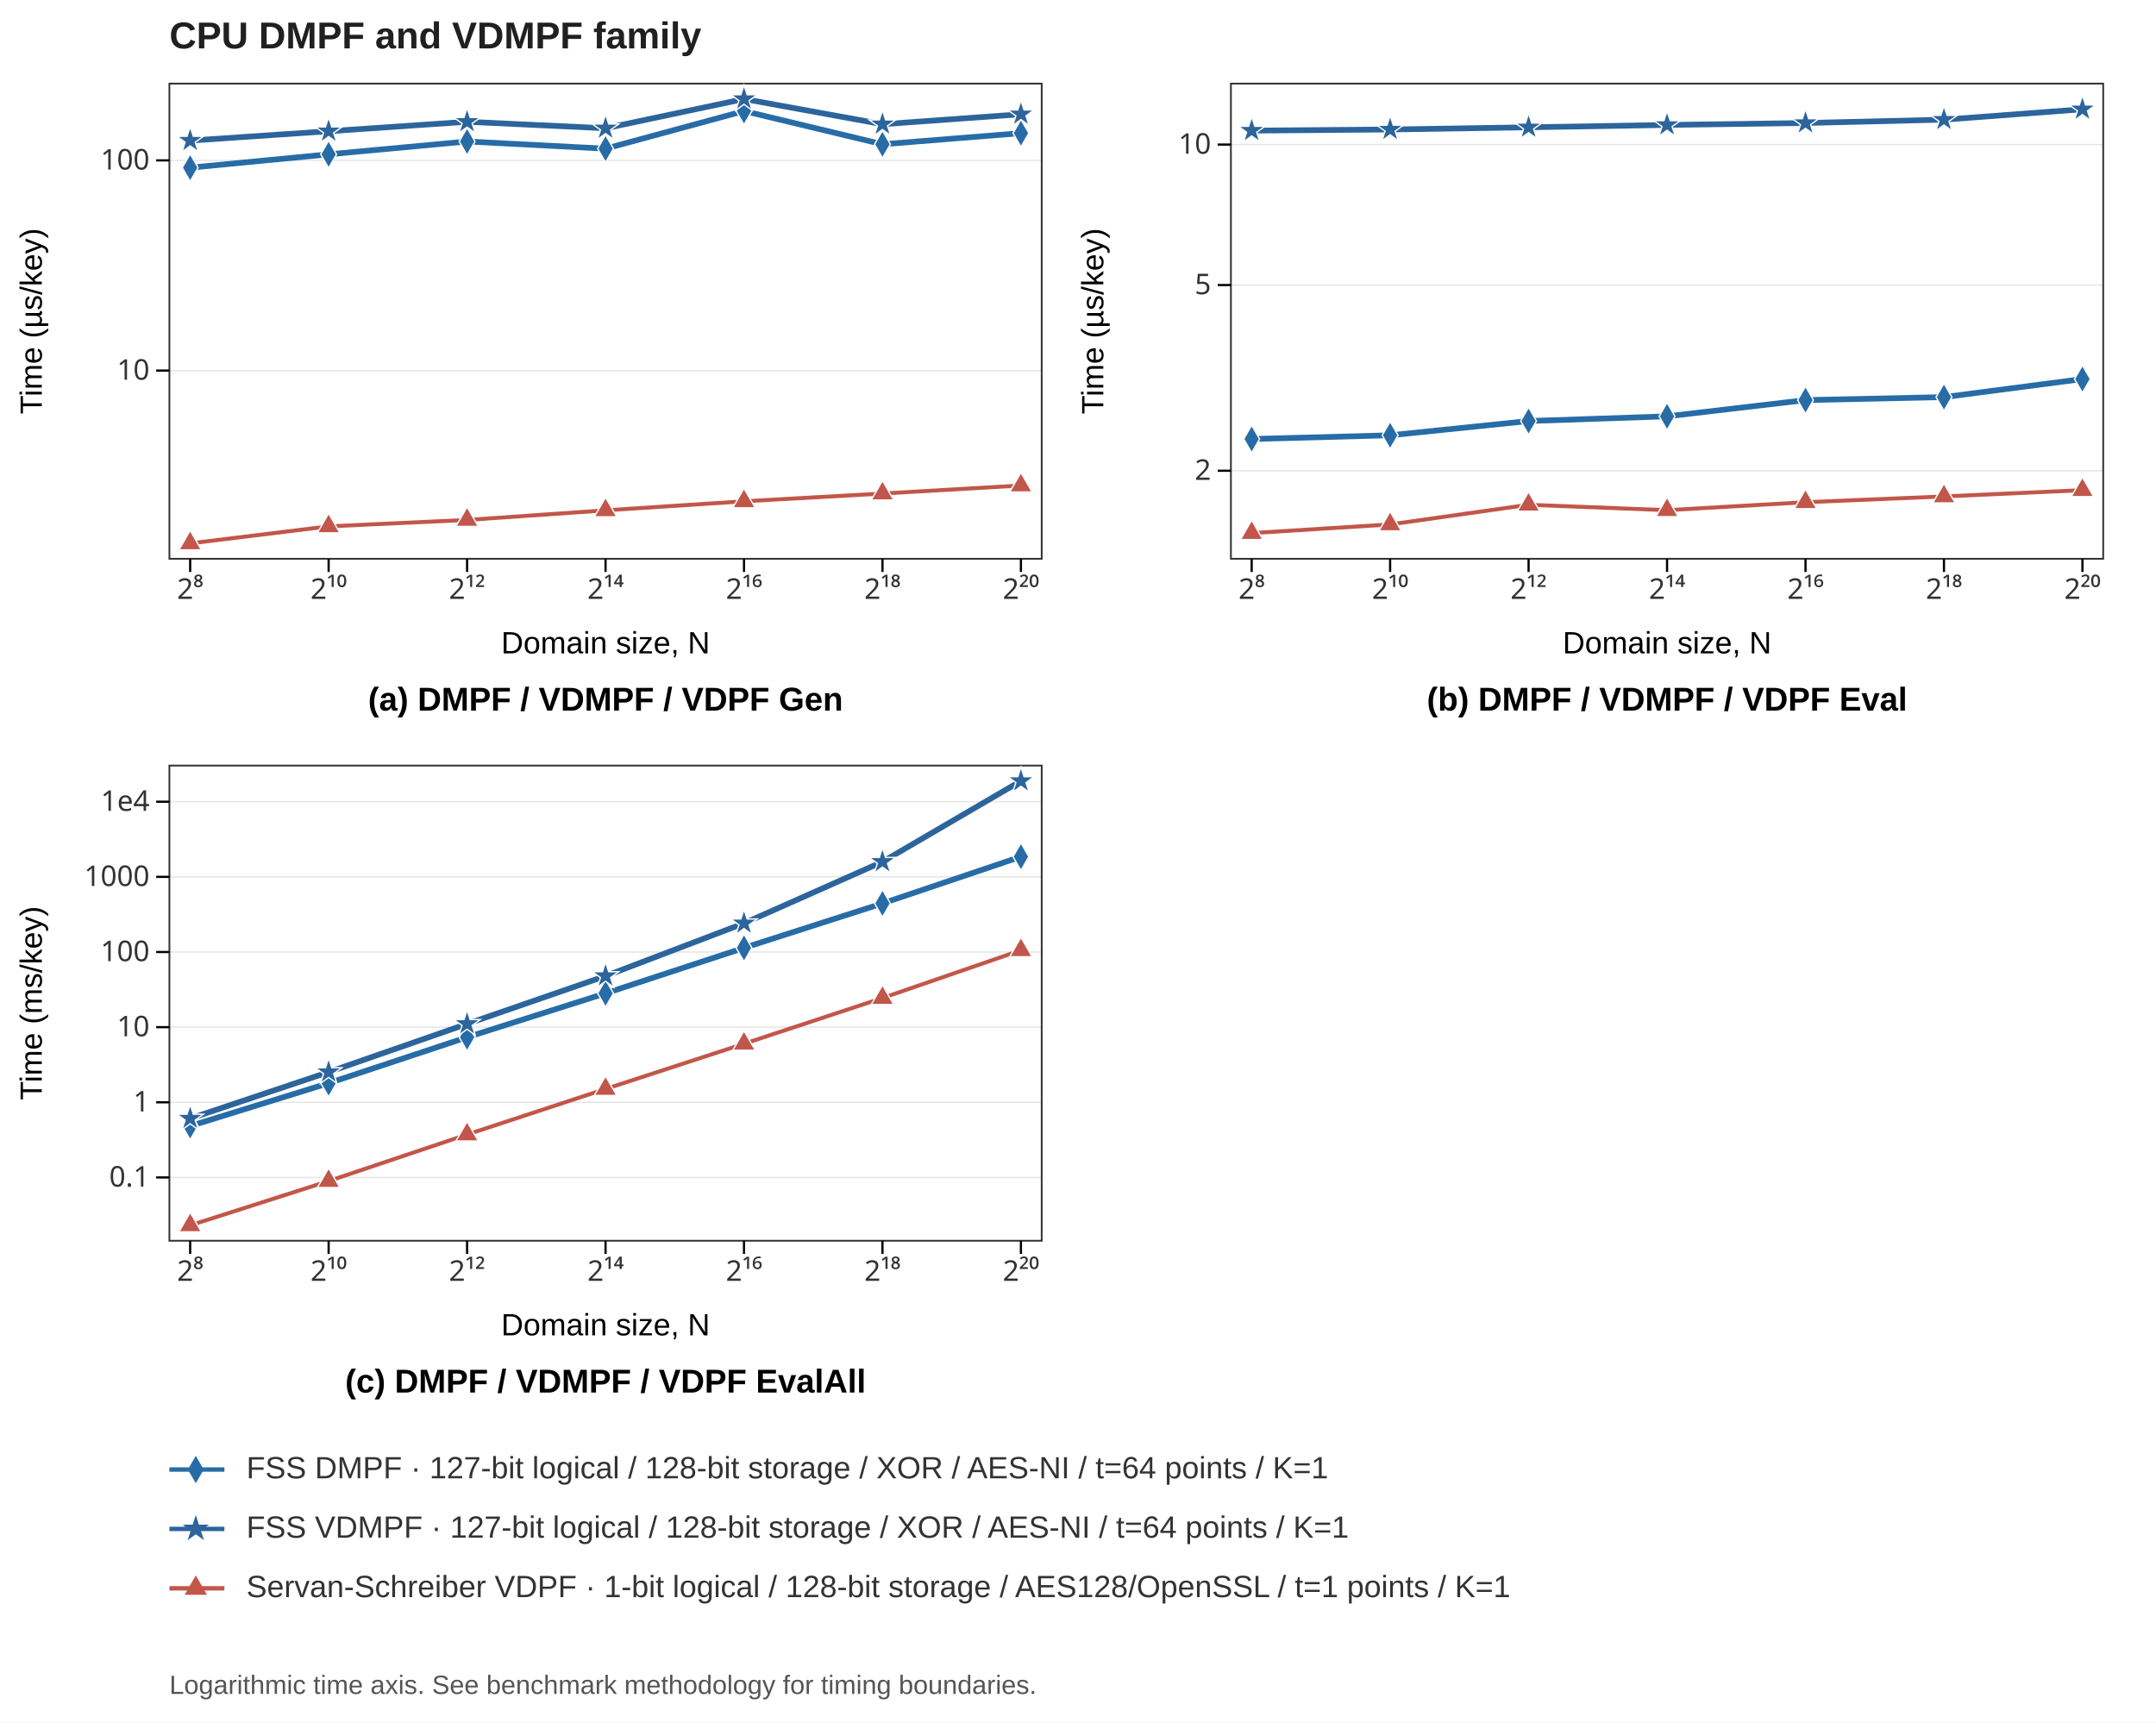
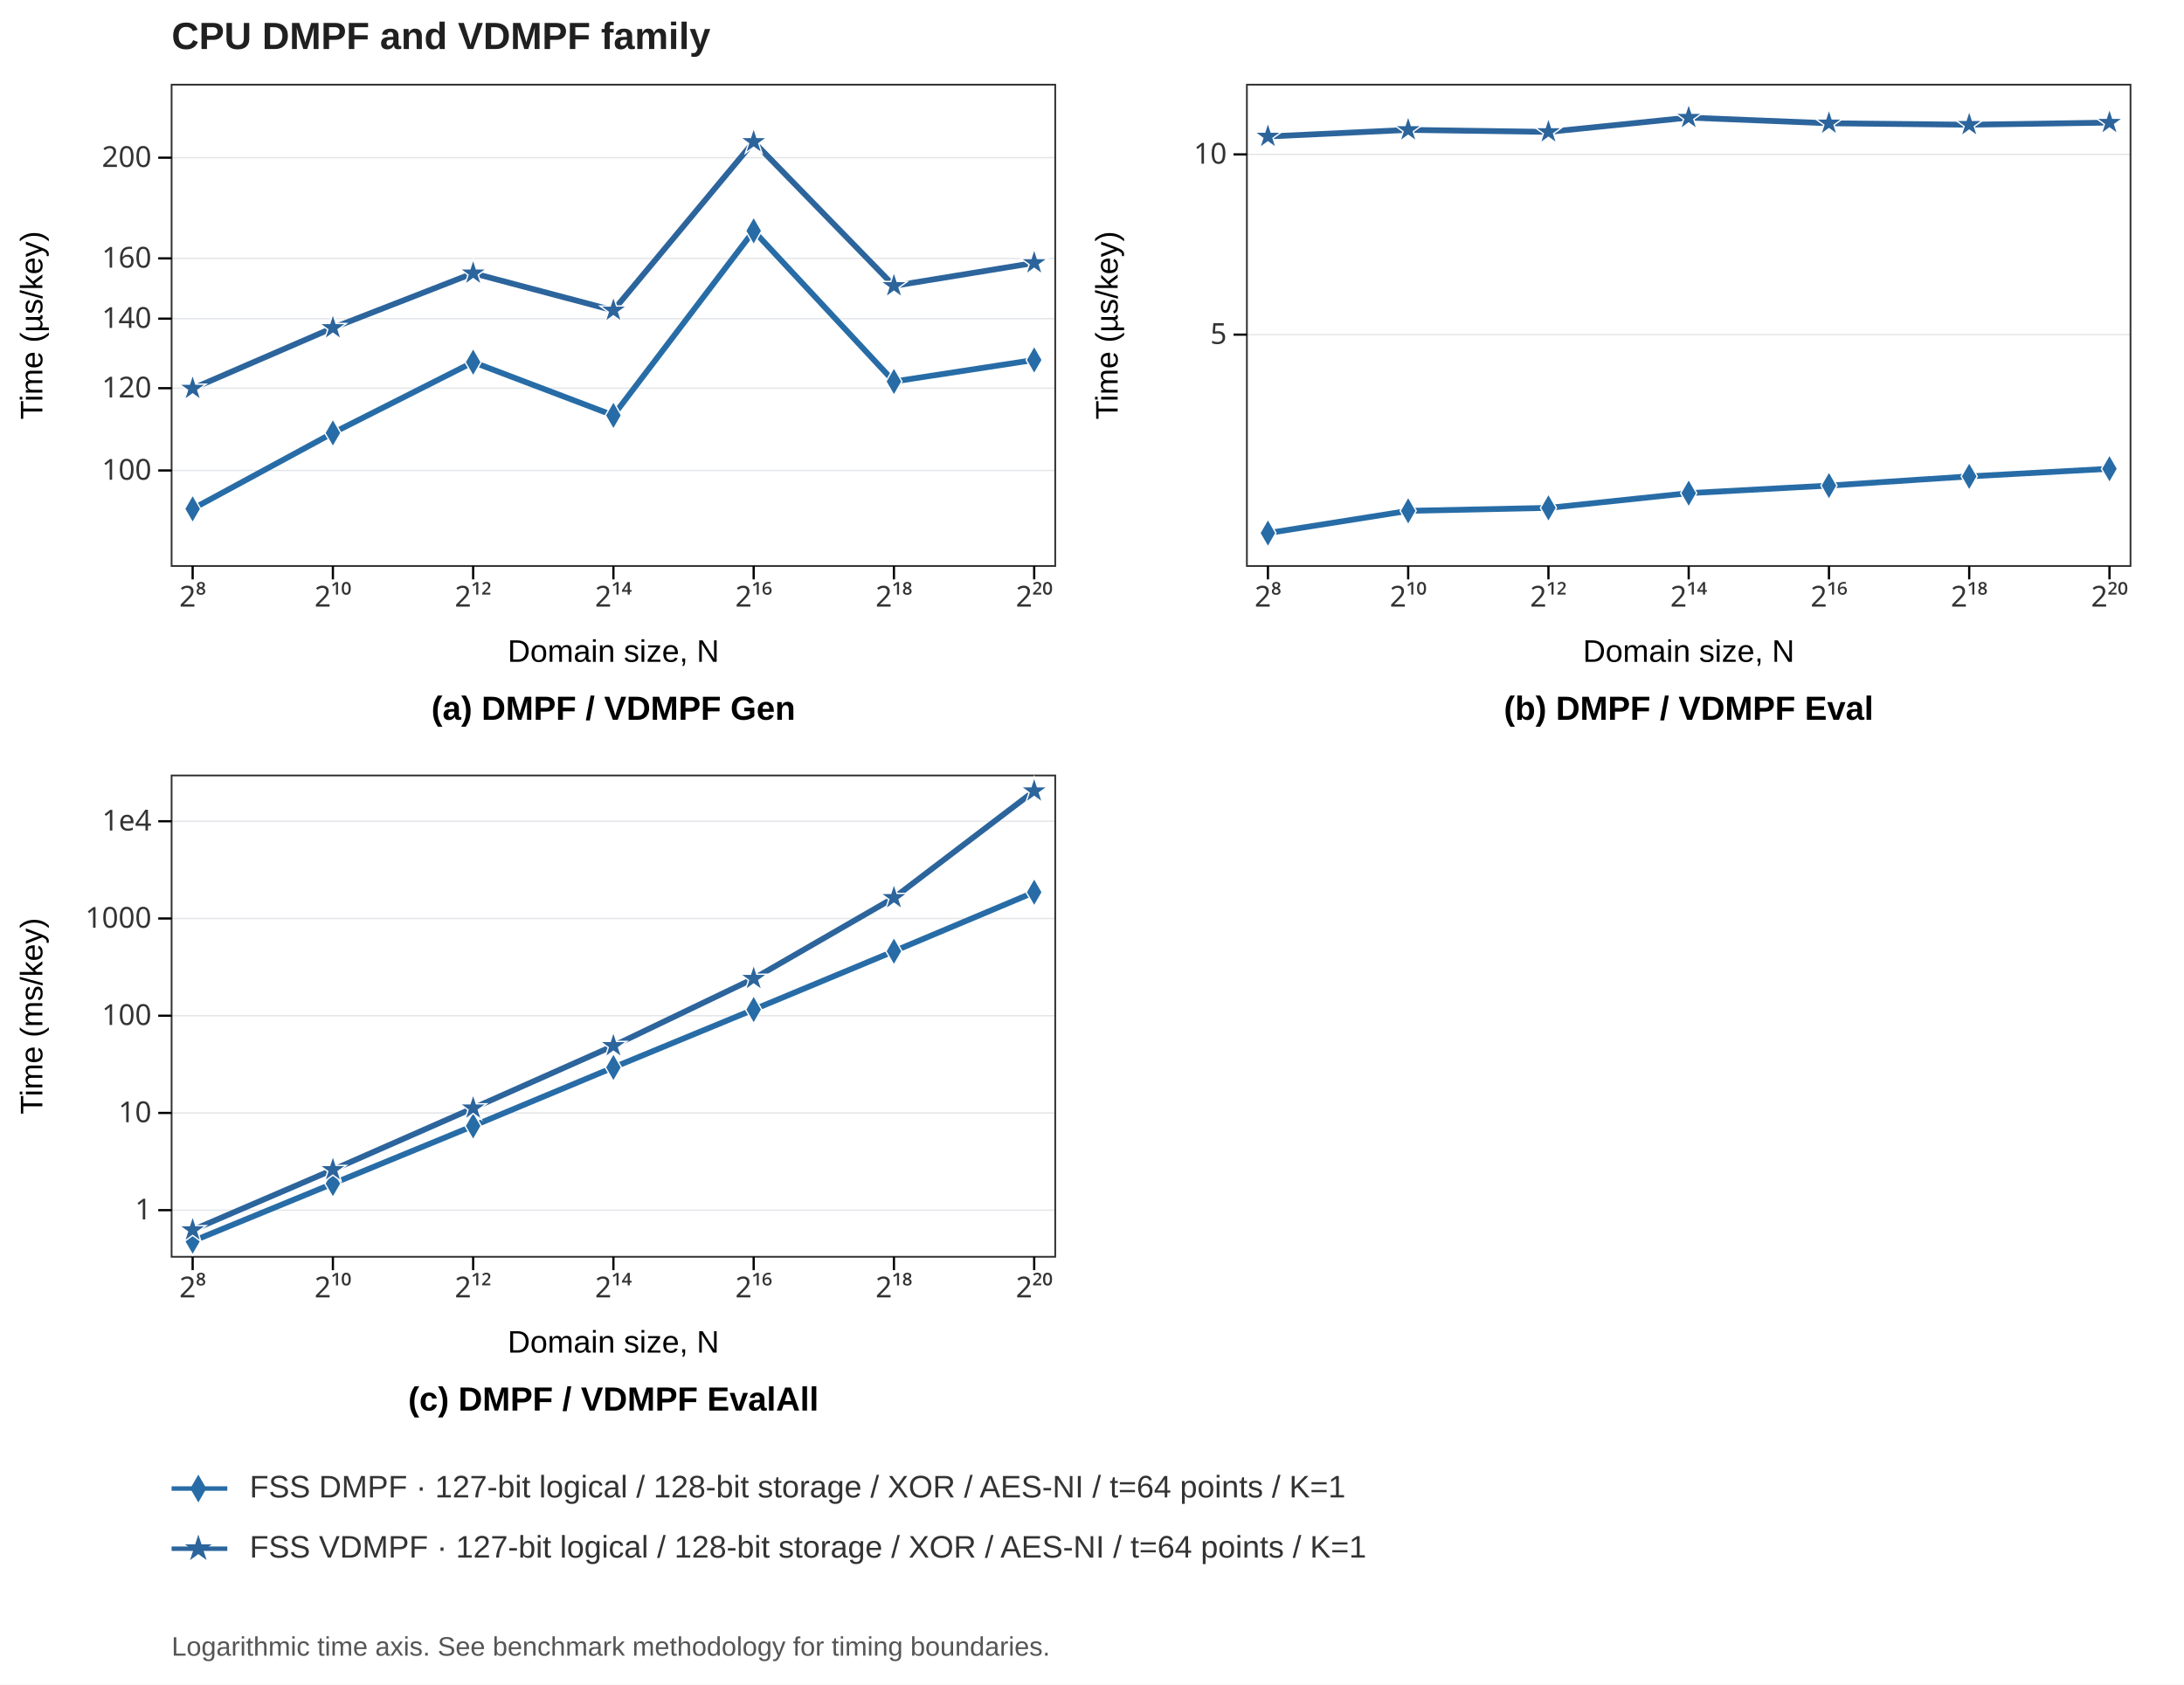
- <svg xmlns="http://www.w3.org/2000/svg" width="980" height="783" viewBox="0 0 980 783" data-figure="cpu-dmpf" role="img" aria-labelledby="cpu-dmpf-title" style="font-family: Arial, Helvetica, sans-serif; font-size: 14px; background: rgb(255, 255, 255);">
-   <rect data-layer="background" width="980" height="783" fill="#fff" />
+ <svg xmlns="http://www.w3.org/2000/svg" width="980" height="756" viewBox="0 0 980 756" data-figure="cpu-dmpf" role="img" aria-labelledby="cpu-dmpf-title" style="font-family: Arial, Helvetica, sans-serif; font-size: 14px; background: rgb(255, 255, 255);">
+   <rect data-layer="background" width="980" height="756" fill="#fff" />
  <text data-name="figure-title" x="77" y="22" font-size="17" font-weight="600" fill="#202020">CPU DMPF and VDMPF family</text>
  <g data-panel="dmpf-gen" transform="translate(77,38)">
    <g data-layer="grid" fill="none" font-size="10" font-family="sans-serif" text-anchor="end">
-       <g class="tick" opacity="1" transform="translate(0,130.4449)">
-         <line stroke="#e3e5e8" x2="396.5" stroke-width="0.6" />
-         <text fill="currentColor" x="-3" dy="0.32em" />
-       </g>
-       <g class="tick" opacity="1" transform="translate(0,34.90449)">
+       <g class="tick" opacity="1" transform="translate(0,173.1291)">
+         <line stroke="#e3e5e8" x2="396.5" stroke-width="0.6" />
+         <text fill="currentColor" x="-3" dy="0.32em" />
+       </g>
+       <g class="tick" opacity="1" transform="translate(0,136.2089)">
+         <line stroke="#e3e5e8" x2="396.5" stroke-width="0.6" />
+         <text fill="currentColor" x="-3" dy="0.32em" />
+       </g>
+       <g class="tick" opacity="1" transform="translate(0,104.9932)">
+         <line stroke="#e3e5e8" x2="396.5" stroke-width="0.6" />
+         <text fill="currentColor" x="-3" dy="0.32em" />
+       </g>
+       <g class="tick" opacity="1" transform="translate(0,77.95303)">
+         <line stroke="#e3e5e8" x2="396.5" stroke-width="0.6" />
+         <text fill="currentColor" x="-3" dy="0.32em" />
+       </g>
+       <g class="tick" opacity="1" transform="translate(0,32.7663)">
        <line stroke="#e3e5e8" x2="396.5" stroke-width="0.6" />
        <text fill="currentColor" x="-3" dy="0.32em" />
      </g>
    </g>
    <rect data-layer="frame" width="396.5" height="216" fill="none" stroke="#333" stroke-width="0.8" />
    <g data-axis="x" transform="translate(0,216)" fill="none" font-size="10" font-family="sans-serif" text-anchor="middle">
      <g class="tick" opacity="1" transform="translate(9.440476,0)">
        <line stroke="currentColor" y2="6" />
        <text fill="#333" y="9" dy="0.71em" font-size="13">2⁸</text>
      </g>
      <g class="tick" opacity="1" transform="translate(72.37698,0)">
        <line stroke="currentColor" y2="6" />
        <text fill="#333" y="9" dy="0.71em" font-size="13">2¹⁰</text>
      </g>
      <g class="tick" opacity="1" transform="translate(135.3135,0)">
        <line stroke="currentColor" y2="6" />
        <text fill="#333" y="9" dy="0.71em" font-size="13">2¹²</text>
      </g>
      <g class="tick" opacity="1" transform="translate(198.25,0)">
        <line stroke="currentColor" y2="6" />
        <text fill="#333" y="9" dy="0.71em" font-size="13">2¹⁴</text>
      </g>
      <g class="tick" opacity="1" transform="translate(261.1865,0)">
        <line stroke="currentColor" y2="6" />
        <text fill="#333" y="9" dy="0.71em" font-size="13">2¹⁶</text>
      </g>
      <g class="tick" opacity="1" transform="translate(324.123,0)">
        <line stroke="currentColor" y2="6" />
        <text fill="#333" y="9" dy="0.71em" font-size="13">2¹⁸</text>
      </g>
      <g class="tick" opacity="1" transform="translate(387.0595,0)">
        <line stroke="currentColor" y2="6" />
        <text fill="#333" y="9" dy="0.71em" font-size="13">2²⁰</text>
      </g>
    </g>
    <g data-axis="y" fill="none" font-size="10" font-family="sans-serif" text-anchor="end">
-       <g class="tick" opacity="1" transform="translate(0,130.4449)">
-         <line stroke="currentColor" x2="-6" />
-         <text fill="#333" x="-9" dy="0.32em" font-size="13">10</text>
-       </g>
-       <g class="tick" opacity="1" transform="translate(0,34.90449)">
+       <g class="tick" opacity="1" transform="translate(0,173.1291)">
        <line stroke="currentColor" x2="-6" />
        <text fill="#333" x="-9" dy="0.32em" font-size="13">100</text>
+       </g>
+       <g class="tick" opacity="1" transform="translate(0,136.2089)">
+         <line stroke="currentColor" x2="-6" />
+         <text fill="#333" x="-9" dy="0.32em" font-size="13">120</text>
+       </g>
+       <g class="tick" opacity="1" transform="translate(0,104.9932)">
+         <line stroke="currentColor" x2="-6" />
+         <text fill="#333" x="-9" dy="0.32em" font-size="13">140</text>
+       </g>
+       <g class="tick" opacity="1" transform="translate(0,77.95303)">
+         <line stroke="currentColor" x2="-6" />
+         <text fill="#333" x="-9" dy="0.32em" font-size="13">160</text>
+       </g>
+       <g class="tick" opacity="1" transform="translate(0,32.7663)">
+         <line stroke="currentColor" x2="-6" />
+         <text fill="#333" x="-9" dy="0.32em" font-size="13">200</text>
      </g>
    </g>
    <text data-name="x-label" x="198.25" y="259" text-anchor="middle">Domain size, N</text>
    <text data-name="y-label" transform="translate(-58,108) rotate(-90)" text-anchor="middle">Time (µs/key)</text>
    <g data-series="fss:bytes-AES-NI:dmpf">
-       <path data-layer="curve" d="M9.44,38.212L72.377,32.147L135.313,26.306L198.25,29.572L261.187,12.47L324.123,27.577L387.06,22.529" fill="none" stroke="#276ca6" stroke-width="2.6" />
-       <path class="point" data-point-id="8" transform="translate(9.440476,38.21206)" d="M0,-6.243L3.604,0L0,6.243L-3.604,0Z" fill="#276ca6" stroke="#fff" stroke-width="0.6" />
-       <path class="point" data-point-id="10" transform="translate(72.37698,32.14737)" d="M0,-6.243L3.604,0L0,6.243L-3.604,0Z" fill="#276ca6" stroke="#fff" stroke-width="0.6" />
-       <path class="point" data-point-id="12" transform="translate(135.3135,26.30635)" d="M0,-6.243L3.604,0L0,6.243L-3.604,0Z" fill="#276ca6" stroke="#fff" stroke-width="0.6" />
-       <path class="point" data-point-id="14" transform="translate(198.25,29.57182)" d="M0,-6.243L3.604,0L0,6.243L-3.604,0Z" fill="#276ca6" stroke="#fff" stroke-width="0.6" />
-       <path class="point" data-point-id="16" transform="translate(261.1865,12.47032)" d="M0,-6.243L3.604,0L0,6.243L-3.604,0Z" fill="#276ca6" stroke="#fff" stroke-width="0.6" />
-       <path class="point" data-point-id="18" transform="translate(324.123,27.57679)" d="M0,-6.243L3.604,0L0,6.243L-3.604,0Z" fill="#276ca6" stroke="#fff" stroke-width="0.6" />
-       <path class="point" data-point-id="20" transform="translate(387.0595,22.52856)" d="M0,-6.243L3.604,0L0,6.243L-3.604,0Z" fill="#276ca6" stroke="#fff" stroke-width="0.6" />
+       <path data-layer="curve" d="M9.44,190.355L72.377,156.287L135.313,124.521L198.25,148.411L261.187,65.6L324.123,133.2L387.06,123.536" fill="none" stroke="#276ca6" stroke-width="2.6" />
+       <path class="point" data-point-id="8" transform="translate(9.440476,190.3549)" d="M0,-6.243L3.604,0L0,6.243L-3.604,0Z" fill="#276ca6" stroke="#fff" stroke-width="0.6" />
+       <path class="point" data-point-id="10" transform="translate(72.37698,156.2866)" d="M0,-6.243L3.604,0L0,6.243L-3.604,0Z" fill="#276ca6" stroke="#fff" stroke-width="0.6" />
+       <path class="point" data-point-id="12" transform="translate(135.3135,124.5207)" d="M0,-6.243L3.604,0L0,6.243L-3.604,0Z" fill="#276ca6" stroke="#fff" stroke-width="0.6" />
+       <path class="point" data-point-id="14" transform="translate(198.25,148.4113)" d="M0,-6.243L3.604,0L0,6.243L-3.604,0Z" fill="#276ca6" stroke="#fff" stroke-width="0.6" />
+       <path class="point" data-point-id="16" transform="translate(261.1865,65.5999)" d="M0,-6.243L3.604,0L0,6.243L-3.604,0Z" fill="#276ca6" stroke="#fff" stroke-width="0.6" />
+       <path class="point" data-point-id="18" transform="translate(324.123,133.2002)" d="M0,-6.243L3.604,0L0,6.243L-3.604,0Z" fill="#276ca6" stroke="#fff" stroke-width="0.6" />
+       <path class="point" data-point-id="20" transform="translate(387.0595,123.5356)" d="M0,-6.243L3.604,0L0,6.243L-3.604,0Z" fill="#276ca6" stroke="#fff" stroke-width="0.6" />
    </g>
    <g data-series="fss:bytes-AES-NI:vdmpf">
-       <path data-layer="curve" d="M9.44,25.9L72.377,21.649L135.313,17.356L198.25,20.306L261.187,7L324.123,18.466L387.06,13.928" fill="none" stroke="#2c649c" stroke-width="2.6" />
-       <path class="point" data-point-id="8" transform="translate(9.440476,25.89988)" d="M0,-6.331L1.421,-1.957L6.022,-1.957L2.3,0.747L3.722,5.122L0,2.418L-3.722,5.122L-2.3,0.747L-6.022,-1.957L-1.421,-1.957Z" fill="#2c649c" stroke="#fff" stroke-width="0.6" />
-       <path class="point" data-point-id="10" transform="translate(72.37698,21.64888)" d="M0,-6.331L1.421,-1.957L6.022,-1.957L2.3,0.747L3.722,5.122L0,2.418L-3.722,5.122L-2.3,0.747L-6.022,-1.957L-1.421,-1.957Z" fill="#2c649c" stroke="#fff" stroke-width="0.6" />
-       <path class="point" data-point-id="12" transform="translate(135.3135,17.35649)" d="M0,-6.331L1.421,-1.957L6.022,-1.957L2.3,0.747L3.722,5.122L0,2.418L-3.722,5.122L-2.3,0.747L-6.022,-1.957L-1.421,-1.957Z" fill="#2c649c" stroke="#fff" stroke-width="0.6" />
-       <path class="point" data-point-id="14" transform="translate(198.25,20.30574)" d="M0,-6.331L1.421,-1.957L6.022,-1.957L2.3,0.747L3.722,5.122L0,2.418L-3.722,5.122L-2.3,0.747L-6.022,-1.957L-1.421,-1.957Z" fill="#2c649c" stroke="#fff" stroke-width="0.6" />
-       <path class="point" data-point-id="16" transform="translate(261.1865,7)" d="M0,-6.331L1.421,-1.957L6.022,-1.957L2.3,0.747L3.722,5.122L0,2.418L-3.722,5.122L-2.3,0.747L-6.022,-1.957L-1.421,-1.957Z" fill="#2c649c" stroke="#fff" stroke-width="0.6" />
-       <path class="point" data-point-id="18" transform="translate(324.123,18.46647)" d="M0,-6.331L1.421,-1.957L6.022,-1.957L2.3,0.747L3.722,5.122L0,2.418L-3.722,5.122L-2.3,0.747L-6.022,-1.957L-1.421,-1.957Z" fill="#2c649c" stroke="#fff" stroke-width="0.6" />
-       <path class="point" data-point-id="20" transform="translate(387.0595,13.92773)" d="M0,-6.331L1.421,-1.957L6.022,-1.957L2.3,0.747L3.722,5.122L0,2.418L-3.722,5.122L-2.3,0.747L-6.022,-1.957L-1.421,-1.957Z" fill="#2c649c" stroke="#fff" stroke-width="0.6" />
-     </g>
-     <g data-series="servan_vdpf:native-AES128/OpenSSL">
-       <path data-layer="curve" d="M9.44,209L72.377,201.263L135.313,198.344L198.25,193.977L261.187,189.867L324.123,186.341L387.06,182.686" fill="none" stroke="#c2564a" stroke-width="1.8" />
-       <path class="point" data-point-id="8" transform="translate(9.440476,209)" d="M0,-5.886L5.097,2.943L-5.097,2.943Z" fill="#c2564a" stroke="#fff" stroke-width="0.6" />
-       <path class="point" data-point-id="10" transform="translate(72.37698,201.2633)" d="M0,-5.886L5.097,2.943L-5.097,2.943Z" fill="#c2564a" stroke="#fff" stroke-width="0.6" />
-       <path class="point" data-point-id="12" transform="translate(135.3135,198.3442)" d="M0,-5.886L5.097,2.943L-5.097,2.943Z" fill="#c2564a" stroke="#fff" stroke-width="0.6" />
-       <path class="point" data-point-id="14" transform="translate(198.25,193.9775)" d="M0,-5.886L5.097,2.943L-5.097,2.943Z" fill="#c2564a" stroke="#fff" stroke-width="0.6" />
-       <path class="point" data-point-id="16" transform="translate(261.1865,189.8671)" d="M0,-5.886L5.097,2.943L-5.097,2.943Z" fill="#c2564a" stroke="#fff" stroke-width="0.6" />
-       <path class="point" data-point-id="18" transform="translate(324.123,186.3408)" d="M0,-5.886L5.097,2.943L-5.097,2.943Z" fill="#c2564a" stroke="#fff" stroke-width="0.6" />
-       <path class="point" data-point-id="20" transform="translate(387.0595,182.6863)" d="M0,-5.886L5.097,2.943L-5.097,2.943Z" fill="#c2564a" stroke="#fff" stroke-width="0.6" />
-     </g>
-     <text data-name="panel-label" x="198.25" y="285" text-anchor="middle" font-size="15" font-weight="600">(a) DMPF / VDMPF / VDPF Gen</text>
+       <path data-layer="curve" d="M9.44,136.352L72.377,109.122L135.313,84.614L198.25,101.287L261.187,25.645L324.123,90.279L387.06,79.988" fill="none" stroke="#2c649c" stroke-width="2.6" />
+       <path class="point" data-point-id="8" transform="translate(9.440476,136.3515)" d="M0,-6.331L1.421,-1.957L6.022,-1.957L2.3,0.747L3.722,5.122L0,2.418L-3.722,5.122L-2.3,0.747L-6.022,-1.957L-1.421,-1.957Z" fill="#2c649c" stroke="#fff" stroke-width="0.6" />
+       <path class="point" data-point-id="10" transform="translate(72.37698,109.1225)" d="M0,-6.331L1.421,-1.957L6.022,-1.957L2.3,0.747L3.722,5.122L0,2.418L-3.722,5.122L-2.3,0.747L-6.022,-1.957L-1.421,-1.957Z" fill="#2c649c" stroke="#fff" stroke-width="0.6" />
+       <path class="point" data-point-id="12" transform="translate(135.3135,84.6145)" d="M0,-6.331L1.421,-1.957L6.022,-1.957L2.3,0.747L3.722,5.122L0,2.418L-3.722,5.122L-2.3,0.747L-6.022,-1.957L-1.421,-1.957Z" fill="#2c649c" stroke="#fff" stroke-width="0.6" />
+       <path class="point" data-point-id="14" transform="translate(198.25,101.2872)" d="M0,-6.331L1.421,-1.957L6.022,-1.957L2.3,0.747L3.722,5.122L0,2.418L-3.722,5.122L-2.3,0.747L-6.022,-1.957L-1.421,-1.957Z" fill="#2c649c" stroke="#fff" stroke-width="0.6" />
+       <path class="point" data-point-id="16" transform="translate(261.1865,25.64513)" d="M0,-6.331L1.421,-1.957L6.022,-1.957L2.3,0.747L3.722,5.122L0,2.418L-3.722,5.122L-2.3,0.747L-6.022,-1.957L-1.421,-1.957Z" fill="#2c649c" stroke="#fff" stroke-width="0.6" />
+       <path class="point" data-point-id="18" transform="translate(324.123,90.27931)" d="M0,-6.331L1.421,-1.957L6.022,-1.957L2.3,0.747L3.722,5.122L0,2.418L-3.722,5.122L-2.3,0.747L-6.022,-1.957L-1.421,-1.957Z" fill="#2c649c" stroke="#fff" stroke-width="0.6" />
+       <path class="point" data-point-id="20" transform="translate(387.0595,79.98848)" d="M0,-6.331L1.421,-1.957L6.022,-1.957L2.3,0.747L3.722,5.122L0,2.418L-3.722,5.122L-2.3,0.747L-6.022,-1.957L-1.421,-1.957Z" fill="#2c649c" stroke="#fff" stroke-width="0.6" />
+     </g>
+     <text data-name="panel-label" x="198.25" y="285" text-anchor="middle" font-size="15" font-weight="600">(a) DMPF / VDMPF Gen</text>
  </g>
  <g data-panel="dmpf-eval" transform="translate(559.5,38)">
    <g data-layer="grid" fill="none" font-size="10" font-family="sans-serif" text-anchor="end">
-       <g class="tick" opacity="1" transform="translate(0,175.9798)">
-         <line stroke="#e3e5e8" x2="396.5" stroke-width="0.6" />
-         <text fill="currentColor" x="-3" dy="0.32em" />
-       </g>
-       <g class="tick" opacity="1" transform="translate(0,91.56832)">
-         <line stroke="#e3e5e8" x2="396.5" stroke-width="0.6" />
-         <text fill="currentColor" x="-3" dy="0.32em" />
-       </g>
-       <g class="tick" opacity="1" transform="translate(0,27.71348)">
+       <g class="tick" opacity="1" transform="translate(0,112.1692)">
+         <line stroke="#e3e5e8" x2="396.5" stroke-width="0.6" />
+         <text fill="currentColor" x="-3" dy="0.32em" />
+       </g>
+       <g class="tick" opacity="1" transform="translate(0,31.28826)">
        <line stroke="#e3e5e8" x2="396.5" stroke-width="0.6" />
        <text fill="currentColor" x="-3" dy="0.32em" />
      </g>
    </g>
    <rect data-layer="frame" width="396.5" height="216" fill="none" stroke="#333" stroke-width="0.8" />
    <g data-axis="x" transform="translate(0,216)" fill="none" font-size="10" font-family="sans-serif" text-anchor="middle">
      <g class="tick" opacity="1" transform="translate(9.440476,0)">
        <line stroke="currentColor" y2="6" />
        <text fill="#333" y="9" dy="0.71em" font-size="13">2⁸</text>
      </g>
      <g class="tick" opacity="1" transform="translate(72.37698,0)">
        <line stroke="currentColor" y2="6" />
        <text fill="#333" y="9" dy="0.71em" font-size="13">2¹⁰</text>
      </g>
      <g class="tick" opacity="1" transform="translate(135.3135,0)">
        <line stroke="currentColor" y2="6" />
        <text fill="#333" y="9" dy="0.71em" font-size="13">2¹²</text>
      </g>
      <g class="tick" opacity="1" transform="translate(198.25,0)">
        <line stroke="currentColor" y2="6" />
        <text fill="#333" y="9" dy="0.71em" font-size="13">2¹⁴</text>
      </g>
      <g class="tick" opacity="1" transform="translate(261.1865,0)">
        <line stroke="currentColor" y2="6" />
        <text fill="#333" y="9" dy="0.71em" font-size="13">2¹⁶</text>
      </g>
      <g class="tick" opacity="1" transform="translate(324.123,0)">
        <line stroke="currentColor" y2="6" />
        <text fill="#333" y="9" dy="0.71em" font-size="13">2¹⁸</text>
      </g>
      <g class="tick" opacity="1" transform="translate(387.0595,0)">
        <line stroke="currentColor" y2="6" />
        <text fill="#333" y="9" dy="0.71em" font-size="13">2²⁰</text>
      </g>
    </g>
    <g data-axis="y" fill="none" font-size="10" font-family="sans-serif" text-anchor="end">
-       <g class="tick" opacity="1" transform="translate(0,175.9798)">
-         <line stroke="currentColor" x2="-6" />
-         <text fill="#333" x="-9" dy="0.32em" font-size="13">2</text>
-       </g>
-       <g class="tick" opacity="1" transform="translate(0,91.56832)">
+       <g class="tick" opacity="1" transform="translate(0,112.1692)">
        <line stroke="currentColor" x2="-6" />
        <text fill="#333" x="-9" dy="0.32em" font-size="13">5</text>
      </g>
-       <g class="tick" opacity="1" transform="translate(0,27.71348)">
+       <g class="tick" opacity="1" transform="translate(0,31.28826)">
        <line stroke="currentColor" x2="-6" />
        <text fill="#333" x="-9" dy="0.32em" font-size="13">10</text>
      </g>
    </g>
    <text data-name="x-label" x="198.25" y="259" text-anchor="middle">Domain size, N</text>
    <text data-name="y-label" transform="translate(-58,108) rotate(-90)" text-anchor="middle">Time (µs/key)</text>
    <g data-series="fss:bytes-AES-NI:dmpf">
-       <path data-layer="curve" d="M9.44,161.557L72.377,159.867L135.313,153.388L198.25,151.253L261.187,143.867L324.123,142.511L387.06,134.301" fill="none" stroke="#276ca6" stroke-width="2.6" />
-       <path class="point" data-point-id="8" transform="translate(9.440476,161.5568)" d="M0,-6.243L3.604,0L0,6.243L-3.604,0Z" fill="#276ca6" stroke="#fff" stroke-width="0.6" />
-       <path class="point" data-point-id="10" transform="translate(72.37698,159.8666)" d="M0,-6.243L3.604,0L0,6.243L-3.604,0Z" fill="#276ca6" stroke="#fff" stroke-width="0.6" />
-       <path class="point" data-point-id="12" transform="translate(135.3135,153.3876)" d="M0,-6.243L3.604,0L0,6.243L-3.604,0Z" fill="#276ca6" stroke="#fff" stroke-width="0.6" />
-       <path class="point" data-point-id="14" transform="translate(198.25,151.2531)" d="M0,-6.243L3.604,0L0,6.243L-3.604,0Z" fill="#276ca6" stroke="#fff" stroke-width="0.6" />
-       <path class="point" data-point-id="16" transform="translate(261.1865,143.8666)" d="M0,-6.243L3.604,0L0,6.243L-3.604,0Z" fill="#276ca6" stroke="#fff" stroke-width="0.6" />
-       <path class="point" data-point-id="18" transform="translate(324.123,142.5114)" d="M0,-6.243L3.604,0L0,6.243L-3.604,0Z" fill="#276ca6" stroke="#fff" stroke-width="0.6" />
-       <path class="point" data-point-id="20" transform="translate(387.0595,134.3006)" d="M0,-6.243L3.604,0L0,6.243L-3.604,0Z" fill="#276ca6" stroke="#fff" stroke-width="0.6" />
+       <path data-layer="curve" d="M9.44,201.223L72.377,191.249L135.313,189.918L198.25,183.309L261.187,179.912L324.123,175.781L387.06,172.356" fill="none" stroke="#276ca6" stroke-width="2.6" />
+       <path class="point" data-point-id="8" transform="translate(9.440476,201.2226)" d="M0,-6.243L3.604,0L0,6.243L-3.604,0Z" fill="#276ca6" stroke="#fff" stroke-width="0.6" />
+       <path class="point" data-point-id="10" transform="translate(72.37698,191.2493)" d="M0,-6.243L3.604,0L0,6.243L-3.604,0Z" fill="#276ca6" stroke="#fff" stroke-width="0.6" />
+       <path class="point" data-point-id="12" transform="translate(135.3135,189.9176)" d="M0,-6.243L3.604,0L0,6.243L-3.604,0Z" fill="#276ca6" stroke="#fff" stroke-width="0.6" />
+       <path class="point" data-point-id="14" transform="translate(198.25,183.3085)" d="M0,-6.243L3.604,0L0,6.243L-3.604,0Z" fill="#276ca6" stroke="#fff" stroke-width="0.6" />
+       <path class="point" data-point-id="16" transform="translate(261.1865,179.912)" d="M0,-6.243L3.604,0L0,6.243L-3.604,0Z" fill="#276ca6" stroke="#fff" stroke-width="0.6" />
+       <path class="point" data-point-id="18" transform="translate(324.123,175.7806)" d="M0,-6.243L3.604,0L0,6.243L-3.604,0Z" fill="#276ca6" stroke="#fff" stroke-width="0.6" />
+       <path class="point" data-point-id="20" transform="translate(387.0595,172.356)" d="M0,-6.243L3.604,0L0,6.243L-3.604,0Z" fill="#276ca6" stroke="#fff" stroke-width="0.6" />
    </g>
    <g data-series="fss:bytes-AES-NI:vdmpf">
-       <path data-layer="curve" d="M9.44,21.371L72.377,20.862L135.313,19.865L198.25,18.797L261.187,17.914L324.123,16.392L387.06,11.667" fill="none" stroke="#2c649c" stroke-width="2.6" />
-       <path class="point" data-point-id="8" transform="translate(9.440476,21.37088)" d="M0,-6.331L1.421,-1.957L6.022,-1.957L2.3,0.747L3.722,5.122L0,2.418L-3.722,5.122L-2.3,0.747L-6.022,-1.957L-1.421,-1.957Z" fill="#2c649c" stroke="#fff" stroke-width="0.6" />
-       <path class="point" data-point-id="10" transform="translate(72.37698,20.8621)" d="M0,-6.331L1.421,-1.957L6.022,-1.957L2.3,0.747L3.722,5.122L0,2.418L-3.722,5.122L-2.3,0.747L-6.022,-1.957L-1.421,-1.957Z" fill="#2c649c" stroke="#fff" stroke-width="0.6" />
-       <path class="point" data-point-id="12" transform="translate(135.3135,19.86488)" d="M0,-6.331L1.421,-1.957L6.022,-1.957L2.3,0.747L3.722,5.122L0,2.418L-3.722,5.122L-2.3,0.747L-6.022,-1.957L-1.421,-1.957Z" fill="#2c649c" stroke="#fff" stroke-width="0.6" />
-       <path class="point" data-point-id="14" transform="translate(198.25,18.79718)" d="M0,-6.331L1.421,-1.957L6.022,-1.957L2.3,0.747L3.722,5.122L0,2.418L-3.722,5.122L-2.3,0.747L-6.022,-1.957L-1.421,-1.957Z" fill="#2c649c" stroke="#fff" stroke-width="0.6" />
-       <path class="point" data-point-id="16" transform="translate(261.1865,17.91352)" d="M0,-6.331L1.421,-1.957L6.022,-1.957L2.3,0.747L3.722,5.122L0,2.418L-3.722,5.122L-2.3,0.747L-6.022,-1.957L-1.421,-1.957Z" fill="#2c649c" stroke="#fff" stroke-width="0.6" />
-       <path class="point" data-point-id="18" transform="translate(324.123,16.3924)" d="M0,-6.331L1.421,-1.957L6.022,-1.957L2.3,0.747L3.722,5.122L0,2.418L-3.722,5.122L-2.3,0.747L-6.022,-1.957L-1.421,-1.957Z" fill="#2c649c" stroke="#fff" stroke-width="0.6" />
-       <path class="point" data-point-id="20" transform="translate(387.0595,11.66666)" d="M0,-6.331L1.421,-1.957L6.022,-1.957L2.3,0.747L3.722,5.122L0,2.418L-3.722,5.122L-2.3,0.747L-6.022,-1.957L-1.421,-1.957Z" fill="#2c649c" stroke="#fff" stroke-width="0.6" />
-     </g>
-     <g data-series="servan_vdpf:native-AES128/OpenSSL">
-       <path data-layer="curve" d="M9.44,204.333L72.377,200.385L135.313,191.453L198.25,193.91L261.187,190.29L324.123,187.655L387.06,184.812" fill="none" stroke="#c2564a" stroke-width="1.8" />
-       <path class="point" data-point-id="8" transform="translate(9.440476,204.3333)" d="M0,-5.886L5.097,2.943L-5.097,2.943Z" fill="#c2564a" stroke="#fff" stroke-width="0.6" />
-       <path class="point" data-point-id="10" transform="translate(72.37698,200.3852)" d="M0,-5.886L5.097,2.943L-5.097,2.943Z" fill="#c2564a" stroke="#fff" stroke-width="0.6" />
-       <path class="point" data-point-id="12" transform="translate(135.3135,191.4531)" d="M0,-5.886L5.097,2.943L-5.097,2.943Z" fill="#c2564a" stroke="#fff" stroke-width="0.6" />
-       <path class="point" data-point-id="14" transform="translate(198.25,193.91)" d="M0,-5.886L5.097,2.943L-5.097,2.943Z" fill="#c2564a" stroke="#fff" stroke-width="0.6" />
-       <path class="point" data-point-id="16" transform="translate(261.1865,190.2902)" d="M0,-5.886L5.097,2.943L-5.097,2.943Z" fill="#c2564a" stroke="#fff" stroke-width="0.6" />
-       <path class="point" data-point-id="18" transform="translate(324.123,187.6551)" d="M0,-5.886L5.097,2.943L-5.097,2.943Z" fill="#c2564a" stroke="#fff" stroke-width="0.6" />
-       <path class="point" data-point-id="20" transform="translate(387.0595,184.8117)" d="M0,-5.886L5.097,2.943L-5.097,2.943Z" fill="#c2564a" stroke="#fff" stroke-width="0.6" />
-     </g>
-     <text data-name="panel-label" x="198.25" y="285" text-anchor="middle" font-size="15" font-weight="600">(b) DMPF / VDMPF / VDPF Eval</text>
+       <path data-layer="curve" d="M9.44,23.242L72.377,20.289L135.313,21.193L198.25,14.777L261.187,17.319L324.123,17.968L387.06,17.018" fill="none" stroke="#2c649c" stroke-width="2.6" />
+       <path class="point" data-point-id="8" transform="translate(9.440476,23.24168)" d="M0,-6.331L1.421,-1.957L6.022,-1.957L2.3,0.747L3.722,5.122L0,2.418L-3.722,5.122L-2.3,0.747L-6.022,-1.957L-1.421,-1.957Z" fill="#2c649c" stroke="#fff" stroke-width="0.6" />
+       <path class="point" data-point-id="10" transform="translate(72.37698,20.2887)" d="M0,-6.331L1.421,-1.957L6.022,-1.957L2.3,0.747L3.722,5.122L0,2.418L-3.722,5.122L-2.3,0.747L-6.022,-1.957L-1.421,-1.957Z" fill="#2c649c" stroke="#fff" stroke-width="0.6" />
+       <path class="point" data-point-id="12" transform="translate(135.3135,21.19333)" d="M0,-6.331L1.421,-1.957L6.022,-1.957L2.3,0.747L3.722,5.122L0,2.418L-3.722,5.122L-2.3,0.747L-6.022,-1.957L-1.421,-1.957Z" fill="#2c649c" stroke="#fff" stroke-width="0.6" />
+       <path class="point" data-point-id="14" transform="translate(198.25,14.77744)" d="M0,-6.331L1.421,-1.957L6.022,-1.957L2.3,0.747L3.722,5.122L0,2.418L-3.722,5.122L-2.3,0.747L-6.022,-1.957L-1.421,-1.957Z" fill="#2c649c" stroke="#fff" stroke-width="0.6" />
+       <path class="point" data-point-id="16" transform="translate(261.1865,17.31856)" d="M0,-6.331L1.421,-1.957L6.022,-1.957L2.3,0.747L3.722,5.122L0,2.418L-3.722,5.122L-2.3,0.747L-6.022,-1.957L-1.421,-1.957Z" fill="#2c649c" stroke="#fff" stroke-width="0.6" />
+       <path class="point" data-point-id="18" transform="translate(324.123,17.96808)" d="M0,-6.331L1.421,-1.957L6.022,-1.957L2.3,0.747L3.722,5.122L0,2.418L-3.722,5.122L-2.3,0.747L-6.022,-1.957L-1.421,-1.957Z" fill="#2c649c" stroke="#fff" stroke-width="0.6" />
+       <path class="point" data-point-id="20" transform="translate(387.0595,17.01834)" d="M0,-6.331L1.421,-1.957L6.022,-1.957L2.3,0.747L3.722,5.122L0,2.418L-3.722,5.122L-2.3,0.747L-6.022,-1.957L-1.421,-1.957Z" fill="#2c649c" stroke="#fff" stroke-width="0.6" />
+     </g>
+     <text data-name="panel-label" x="198.25" y="285" text-anchor="middle" font-size="15" font-weight="600">(b) DMPF / VDMPF Eval</text>
  </g>
  <g data-panel="dmpf-eval_all" transform="translate(77,348)">
    <g data-layer="grid" fill="none" font-size="10" font-family="sans-serif" text-anchor="end">
-       <g class="tick" opacity="1" transform="translate(0,187.2282)">
-         <line stroke="#e3e5e8" x2="396.5" stroke-width="0.6" />
-         <text fill="currentColor" x="-3" dy="0.32em" />
-       </g>
-       <g class="tick" opacity="1" transform="translate(0,153.0685)">
-         <line stroke="#e3e5e8" x2="396.5" stroke-width="0.6" />
-         <text fill="currentColor" x="-3" dy="0.32em" />
-       </g>
-       <g class="tick" opacity="1" transform="translate(0,118.9087)">
-         <line stroke="#e3e5e8" x2="396.5" stroke-width="0.6" />
-         <text fill="currentColor" x="-3" dy="0.32em" />
-       </g>
-       <g class="tick" opacity="1" transform="translate(0,84.74896)">
-         <line stroke="#e3e5e8" x2="396.5" stroke-width="0.6" />
-         <text fill="currentColor" x="-3" dy="0.32em" />
-       </g>
-       <g class="tick" opacity="1" transform="translate(0,50.5892)">
-         <line stroke="#e3e5e8" x2="396.5" stroke-width="0.6" />
-         <text fill="currentColor" x="-3" dy="0.32em" />
-       </g>
-       <g class="tick" opacity="1" transform="translate(0,16.42944)">
+       <g class="tick" opacity="1" transform="translate(0,195.0792)">
+         <line stroke="#e3e5e8" x2="396.5" stroke-width="0.6" />
+         <text fill="currentColor" x="-3" dy="0.32em" />
+       </g>
+       <g class="tick" opacity="1" transform="translate(0,151.447)">
+         <line stroke="#e3e5e8" x2="396.5" stroke-width="0.6" />
+         <text fill="currentColor" x="-3" dy="0.32em" />
+       </g>
+       <g class="tick" opacity="1" transform="translate(0,107.8149)">
+         <line stroke="#e3e5e8" x2="396.5" stroke-width="0.6" />
+         <text fill="currentColor" x="-3" dy="0.32em" />
+       </g>
+       <g class="tick" opacity="1" transform="translate(0,64.1828)">
+         <line stroke="#e3e5e8" x2="396.5" stroke-width="0.6" />
+         <text fill="currentColor" x="-3" dy="0.32em" />
+       </g>
+       <g class="tick" opacity="1" transform="translate(0,20.55068)">
        <line stroke="#e3e5e8" x2="396.5" stroke-width="0.6" />
        <text fill="currentColor" x="-3" dy="0.32em" />
      </g>
    </g>
    <rect data-layer="frame" width="396.5" height="216" fill="none" stroke="#333" stroke-width="0.8" />
    <g data-axis="x" transform="translate(0,216)" fill="none" font-size="10" font-family="sans-serif" text-anchor="middle">
      <g class="tick" opacity="1" transform="translate(9.440476,0)">
        <line stroke="currentColor" y2="6" />
        <text fill="#333" y="9" dy="0.71em" font-size="13">2⁸</text>
      </g>
      <g class="tick" opacity="1" transform="translate(72.37698,0)">
        <line stroke="currentColor" y2="6" />
        <text fill="#333" y="9" dy="0.71em" font-size="13">2¹⁰</text>
      </g>
      <g class="tick" opacity="1" transform="translate(135.3135,0)">
        <line stroke="currentColor" y2="6" />
        <text fill="#333" y="9" dy="0.71em" font-size="13">2¹²</text>
      </g>
      <g class="tick" opacity="1" transform="translate(198.25,0)">
        <line stroke="currentColor" y2="6" />
        <text fill="#333" y="9" dy="0.71em" font-size="13">2¹⁴</text>
      </g>
      <g class="tick" opacity="1" transform="translate(261.1865,0)">
        <line stroke="currentColor" y2="6" />
        <text fill="#333" y="9" dy="0.71em" font-size="13">2¹⁶</text>
      </g>
      <g class="tick" opacity="1" transform="translate(324.123,0)">
        <line stroke="currentColor" y2="6" />
        <text fill="#333" y="9" dy="0.71em" font-size="13">2¹⁸</text>
      </g>
      <g class="tick" opacity="1" transform="translate(387.0595,0)">
        <line stroke="currentColor" y2="6" />
        <text fill="#333" y="9" dy="0.71em" font-size="13">2²⁰</text>
      </g>
    </g>
    <g data-axis="y" fill="none" font-size="10" font-family="sans-serif" text-anchor="end">
-       <g class="tick" opacity="1" transform="translate(0,187.2282)">
-         <line stroke="currentColor" x2="-6" />
-         <text fill="#333" x="-9" dy="0.32em" font-size="13">0.1</text>
-       </g>
-       <g class="tick" opacity="1" transform="translate(0,153.0685)">
+       <g class="tick" opacity="1" transform="translate(0,195.0792)">
        <line stroke="currentColor" x2="-6" />
        <text fill="#333" x="-9" dy="0.32em" font-size="13">1</text>
      </g>
-       <g class="tick" opacity="1" transform="translate(0,118.9087)">
+       <g class="tick" opacity="1" transform="translate(0,151.447)">
        <line stroke="currentColor" x2="-6" />
        <text fill="#333" x="-9" dy="0.32em" font-size="13">10</text>
      </g>
-       <g class="tick" opacity="1" transform="translate(0,84.74896)">
+       <g class="tick" opacity="1" transform="translate(0,107.8149)">
        <line stroke="currentColor" x2="-6" />
        <text fill="#333" x="-9" dy="0.32em" font-size="13">100</text>
      </g>
-       <g class="tick" opacity="1" transform="translate(0,50.5892)">
+       <g class="tick" opacity="1" transform="translate(0,64.1828)">
        <line stroke="currentColor" x2="-6" />
        <text fill="#333" x="-9" dy="0.32em" font-size="13">1000</text>
      </g>
-       <g class="tick" opacity="1" transform="translate(0,16.42944)">
+       <g class="tick" opacity="1" transform="translate(0,20.55068)">
        <line stroke="currentColor" x2="-6" />
        <text fill="#333" x="-9" dy="0.32em" font-size="13">1e4</text>
      </g>
    </g>
    <text data-name="x-label" x="198.25" y="259" text-anchor="middle">Domain size, N</text>
    <text data-name="y-label" transform="translate(-58,108) rotate(-90)" text-anchor="middle">Time (ms/key)</text>
    <g data-series="fss:bytes-AES-NI:dmpf">
-       <path data-layer="curve" d="M9.44,163.852L72.377,144.371L135.313,123.49L198.25,103.526L261.187,82.861L324.123,62.657L387.06,41.419" fill="none" stroke="#276ca6" stroke-width="2.6" />
-       <path class="point" data-point-id="8" transform="translate(9.440476,163.8519)" d="M0,-6.243L3.604,0L0,6.243L-3.604,0Z" fill="#276ca6" stroke="#fff" stroke-width="0.6" />
-       <path class="point" data-point-id="10" transform="translate(72.37698,144.371)" d="M0,-6.243L3.604,0L0,6.243L-3.604,0Z" fill="#276ca6" stroke="#fff" stroke-width="0.6" />
-       <path class="point" data-point-id="12" transform="translate(135.3135,123.4903)" d="M0,-6.243L3.604,0L0,6.243L-3.604,0Z" fill="#276ca6" stroke="#fff" stroke-width="0.6" />
-       <path class="point" data-point-id="14" transform="translate(198.25,103.5257)" d="M0,-6.243L3.604,0L0,6.243L-3.604,0Z" fill="#276ca6" stroke="#fff" stroke-width="0.6" />
-       <path class="point" data-point-id="16" transform="translate(261.1865,82.86066)" d="M0,-6.243L3.604,0L0,6.243L-3.604,0Z" fill="#276ca6" stroke="#fff" stroke-width="0.6" />
-       <path class="point" data-point-id="18" transform="translate(324.123,62.65656)" d="M0,-6.243L3.604,0L0,6.243L-3.604,0Z" fill="#276ca6" stroke="#fff" stroke-width="0.6" />
-       <path class="point" data-point-id="20" transform="translate(387.0595,41.41854)" d="M0,-6.243L3.604,0L0,6.243L-3.604,0Z" fill="#276ca6" stroke="#fff" stroke-width="0.6" />
+       <path data-layer="curve" d="M9.44,209L72.377,183.158L135.313,157.277L198.25,131.025L261.187,105.051L324.123,78.873L387.06,52.396" fill="none" stroke="#276ca6" stroke-width="2.6" />
+       <path class="point" data-point-id="8" transform="translate(9.440476,209)" d="M0,-6.243L3.604,0L0,6.243L-3.604,0Z" fill="#276ca6" stroke="#fff" stroke-width="0.6" />
+       <path class="point" data-point-id="10" transform="translate(72.37698,183.1582)" d="M0,-6.243L3.604,0L0,6.243L-3.604,0Z" fill="#276ca6" stroke="#fff" stroke-width="0.6" />
+       <path class="point" data-point-id="12" transform="translate(135.3135,157.2769)" d="M0,-6.243L3.604,0L0,6.243L-3.604,0Z" fill="#276ca6" stroke="#fff" stroke-width="0.6" />
+       <path class="point" data-point-id="14" transform="translate(198.25,131.0253)" d="M0,-6.243L3.604,0L0,6.243L-3.604,0Z" fill="#276ca6" stroke="#fff" stroke-width="0.6" />
+       <path class="point" data-point-id="16" transform="translate(261.1865,105.0509)" d="M0,-6.243L3.604,0L0,6.243L-3.604,0Z" fill="#276ca6" stroke="#fff" stroke-width="0.6" />
+       <path class="point" data-point-id="18" transform="translate(324.123,78.87264)" d="M0,-6.243L3.604,0L0,6.243L-3.604,0Z" fill="#276ca6" stroke="#fff" stroke-width="0.6" />
+       <path class="point" data-point-id="20" transform="translate(387.0595,52.39603)" d="M0,-6.243L3.604,0L0,6.243L-3.604,0Z" fill="#276ca6" stroke="#fff" stroke-width="0.6" />
    </g>
    <g data-series="fss:bytes-AES-NI:vdmpf">
-       <path data-layer="curve" d="M9.44,160.433L72.377,139.327L135.313,117.422L198.25,95.649L261.187,71.687L324.123,43.735L387.06,7" fill="none" stroke="#2c649c" stroke-width="2.6" />
-       <path class="point" data-point-id="8" transform="translate(9.440476,160.4328)" d="M0,-6.331L1.421,-1.957L6.022,-1.957L2.3,0.747L3.722,5.122L0,2.418L-3.722,5.122L-2.3,0.747L-6.022,-1.957L-1.421,-1.957Z" fill="#2c649c" stroke="#fff" stroke-width="0.6" />
-       <path class="point" data-point-id="10" transform="translate(72.37698,139.3274)" d="M0,-6.331L1.421,-1.957L6.022,-1.957L2.3,0.747L3.722,5.122L0,2.418L-3.722,5.122L-2.3,0.747L-6.022,-1.957L-1.421,-1.957Z" fill="#2c649c" stroke="#fff" stroke-width="0.6" />
-       <path class="point" data-point-id="12" transform="translate(135.3135,117.4216)" d="M0,-6.331L1.421,-1.957L6.022,-1.957L2.3,0.747L3.722,5.122L0,2.418L-3.722,5.122L-2.3,0.747L-6.022,-1.957L-1.421,-1.957Z" fill="#2c649c" stroke="#fff" stroke-width="0.6" />
-       <path class="point" data-point-id="14" transform="translate(198.25,95.64855)" d="M0,-6.331L1.421,-1.957L6.022,-1.957L2.3,0.747L3.722,5.122L0,2.418L-3.722,5.122L-2.3,0.747L-6.022,-1.957L-1.421,-1.957Z" fill="#2c649c" stroke="#fff" stroke-width="0.6" />
-       <path class="point" data-point-id="16" transform="translate(261.1865,71.68673)" d="M0,-6.331L1.421,-1.957L6.022,-1.957L2.3,0.747L3.722,5.122L0,2.418L-3.722,5.122L-2.3,0.747L-6.022,-1.957L-1.421,-1.957Z" fill="#2c649c" stroke="#fff" stroke-width="0.6" />
-       <path class="point" data-point-id="18" transform="translate(324.123,43.73471)" d="M0,-6.331L1.421,-1.957L6.022,-1.957L2.3,0.747L3.722,5.122L0,2.418L-3.722,5.122L-2.3,0.747L-6.022,-1.957L-1.421,-1.957Z" fill="#2c649c" stroke="#fff" stroke-width="0.6" />
+       <path data-layer="curve" d="M9.44,203.982L72.377,176.944L135.313,149.292L198.25,121.322L261.187,91.161L324.123,54.885L387.06,7" fill="none" stroke="#2c649c" stroke-width="2.6" />
+       <path class="point" data-point-id="8" transform="translate(9.440476,203.9819)" d="M0,-6.331L1.421,-1.957L6.022,-1.957L2.3,0.747L3.722,5.122L0,2.418L-3.722,5.122L-2.3,0.747L-6.022,-1.957L-1.421,-1.957Z" fill="#2c649c" stroke="#fff" stroke-width="0.6" />
+       <path class="point" data-point-id="10" transform="translate(72.37698,176.9439)" d="M0,-6.331L1.421,-1.957L6.022,-1.957L2.3,0.747L3.722,5.122L0,2.418L-3.722,5.122L-2.3,0.747L-6.022,-1.957L-1.421,-1.957Z" fill="#2c649c" stroke="#fff" stroke-width="0.6" />
+       <path class="point" data-point-id="12" transform="translate(135.3135,149.2925)" d="M0,-6.331L1.421,-1.957L6.022,-1.957L2.3,0.747L3.722,5.122L0,2.418L-3.722,5.122L-2.3,0.747L-6.022,-1.957L-1.421,-1.957Z" fill="#2c649c" stroke="#fff" stroke-width="0.6" />
+       <path class="point" data-point-id="14" transform="translate(198.25,121.3223)" d="M0,-6.331L1.421,-1.957L6.022,-1.957L2.3,0.747L3.722,5.122L0,2.418L-3.722,5.122L-2.3,0.747L-6.022,-1.957L-1.421,-1.957Z" fill="#2c649c" stroke="#fff" stroke-width="0.6" />
+       <path class="point" data-point-id="16" transform="translate(261.1865,91.16103)" d="M0,-6.331L1.421,-1.957L6.022,-1.957L2.3,0.747L3.722,5.122L0,2.418L-3.722,5.122L-2.3,0.747L-6.022,-1.957L-1.421,-1.957Z" fill="#2c649c" stroke="#fff" stroke-width="0.6" />
+       <path class="point" data-point-id="18" transform="translate(324.123,54.88541)" d="M0,-6.331L1.421,-1.957L6.022,-1.957L2.3,0.747L3.722,5.122L0,2.418L-3.722,5.122L-2.3,0.747L-6.022,-1.957L-1.421,-1.957Z" fill="#2c649c" stroke="#fff" stroke-width="0.6" />
      <path class="point" data-point-id="20" transform="translate(387.0595,7)" d="M0,-6.331L1.421,-1.957L6.022,-1.957L2.3,0.747L3.722,5.122L0,2.418L-3.722,5.122L-2.3,0.747L-6.022,-1.957L-1.421,-1.957Z" fill="#2c649c" stroke="#fff" stroke-width="0.6" />
    </g>
-     <g data-series="servan_vdpf:native-AES128/OpenSSL">
-       <path data-layer="curve" d="M9.44,209L72.377,188.862L135.313,167.71L198.25,147.004L261.187,126.451L324.123,105.665L387.06,83.953" fill="none" stroke="#c2564a" stroke-width="1.8" />
-       <path class="point" data-point-id="8" transform="translate(9.440476,209)" d="M0,-5.886L5.097,2.943L-5.097,2.943Z" fill="#c2564a" stroke="#fff" stroke-width="0.6" />
-       <path class="point" data-point-id="10" transform="translate(72.37698,188.8621)" d="M0,-5.886L5.097,2.943L-5.097,2.943Z" fill="#c2564a" stroke="#fff" stroke-width="0.6" />
-       <path class="point" data-point-id="12" transform="translate(135.3135,167.7097)" d="M0,-5.886L5.097,2.943L-5.097,2.943Z" fill="#c2564a" stroke="#fff" stroke-width="0.6" />
-       <path class="point" data-point-id="14" transform="translate(198.25,147.0045)" d="M0,-5.886L5.097,2.943L-5.097,2.943Z" fill="#c2564a" stroke="#fff" stroke-width="0.6" />
-       <path class="point" data-point-id="16" transform="translate(261.1865,126.4511)" d="M0,-5.886L5.097,2.943L-5.097,2.943Z" fill="#c2564a" stroke="#fff" stroke-width="0.6" />
-       <path class="point" data-point-id="18" transform="translate(324.123,105.6654)" d="M0,-5.886L5.097,2.943L-5.097,2.943Z" fill="#c2564a" stroke="#fff" stroke-width="0.6" />
-       <path class="point" data-point-id="20" transform="translate(387.0595,83.95279)" d="M0,-5.886L5.097,2.943L-5.097,2.943Z" fill="#c2564a" stroke="#fff" stroke-width="0.6" />
-     </g>
-     <text data-name="panel-label" x="198.25" y="285" text-anchor="middle" font-size="15" font-weight="600">(c) DMPF / VDMPF / VDPF EvalAll</text>
+     <text data-name="panel-label" x="198.25" y="285" text-anchor="middle" font-size="15" font-weight="600">(c) DMPF / VDMPF EvalAll</text>
  </g>
  <g data-legend-item="fss/DMPF-bytes-AES-NI" transform="translate(77,668)">
    <line x2="25" stroke="#276ca6" stroke-width="2" />
    <path transform="translate(12,0)" d="M0,-6.243L3.604,0L0,6.243L-3.604,0Z" fill="#276ca6" />
    <text x="35" y="4" fill="#333">
      <tspan x="35" dy="0">FSS DMPF · 127-bit logical / 128-bit storage / XOR / AES-NI / t=64 points / K=1</tspan>
    </text>
  </g>
  <g data-legend-item="fss/VDMPF-bytes-AES-NI" transform="translate(77,695)">
    <line x2="25" stroke="#2c649c" stroke-width="2" />
    <path transform="translate(12,0)" d="M0,-6.331L1.421,-1.957L6.022,-1.957L2.3,0.747L3.722,5.122L0,2.418L-3.722,5.122L-2.3,0.747L-6.022,-1.957L-1.421,-1.957Z" fill="#2c649c" />
    <text x="35" y="4" fill="#333">
      <tspan x="35" dy="0">FSS VDMPF · 127-bit logical / 128-bit storage / XOR / AES-NI / t=64 points / K=1</tspan>
    </text>
  </g>
-   <g data-legend-item="servan_vdpf/VDPF-native-AES128/OpenSSL" transform="translate(77,722)">
-     <line x2="25" stroke="#c2564a" stroke-width="2" />
-     <path transform="translate(12,0)" d="M0,-5.886L5.097,2.943L-5.097,2.943Z" fill="#c2564a" />
-     <text x="35" y="4" fill="#333">
-       <tspan x="35" dy="0">Servan-Schreiber VDPF · 1-bit logical / 128-bit storage / AES128/OpenSSL / t=1 points / K=1</tspan>
-     </text>
-   </g>
-   <text data-name="timing-note" x="77" y="770" font-size="12" fill="#555">Logarithmic time axis. See benchmark methodology for timing boundaries.</text>
+   <text data-name="timing-note" x="77" y="743" font-size="12" fill="#555">Logarithmic time axis. See benchmark methodology for timing boundaries.</text>
</svg>
